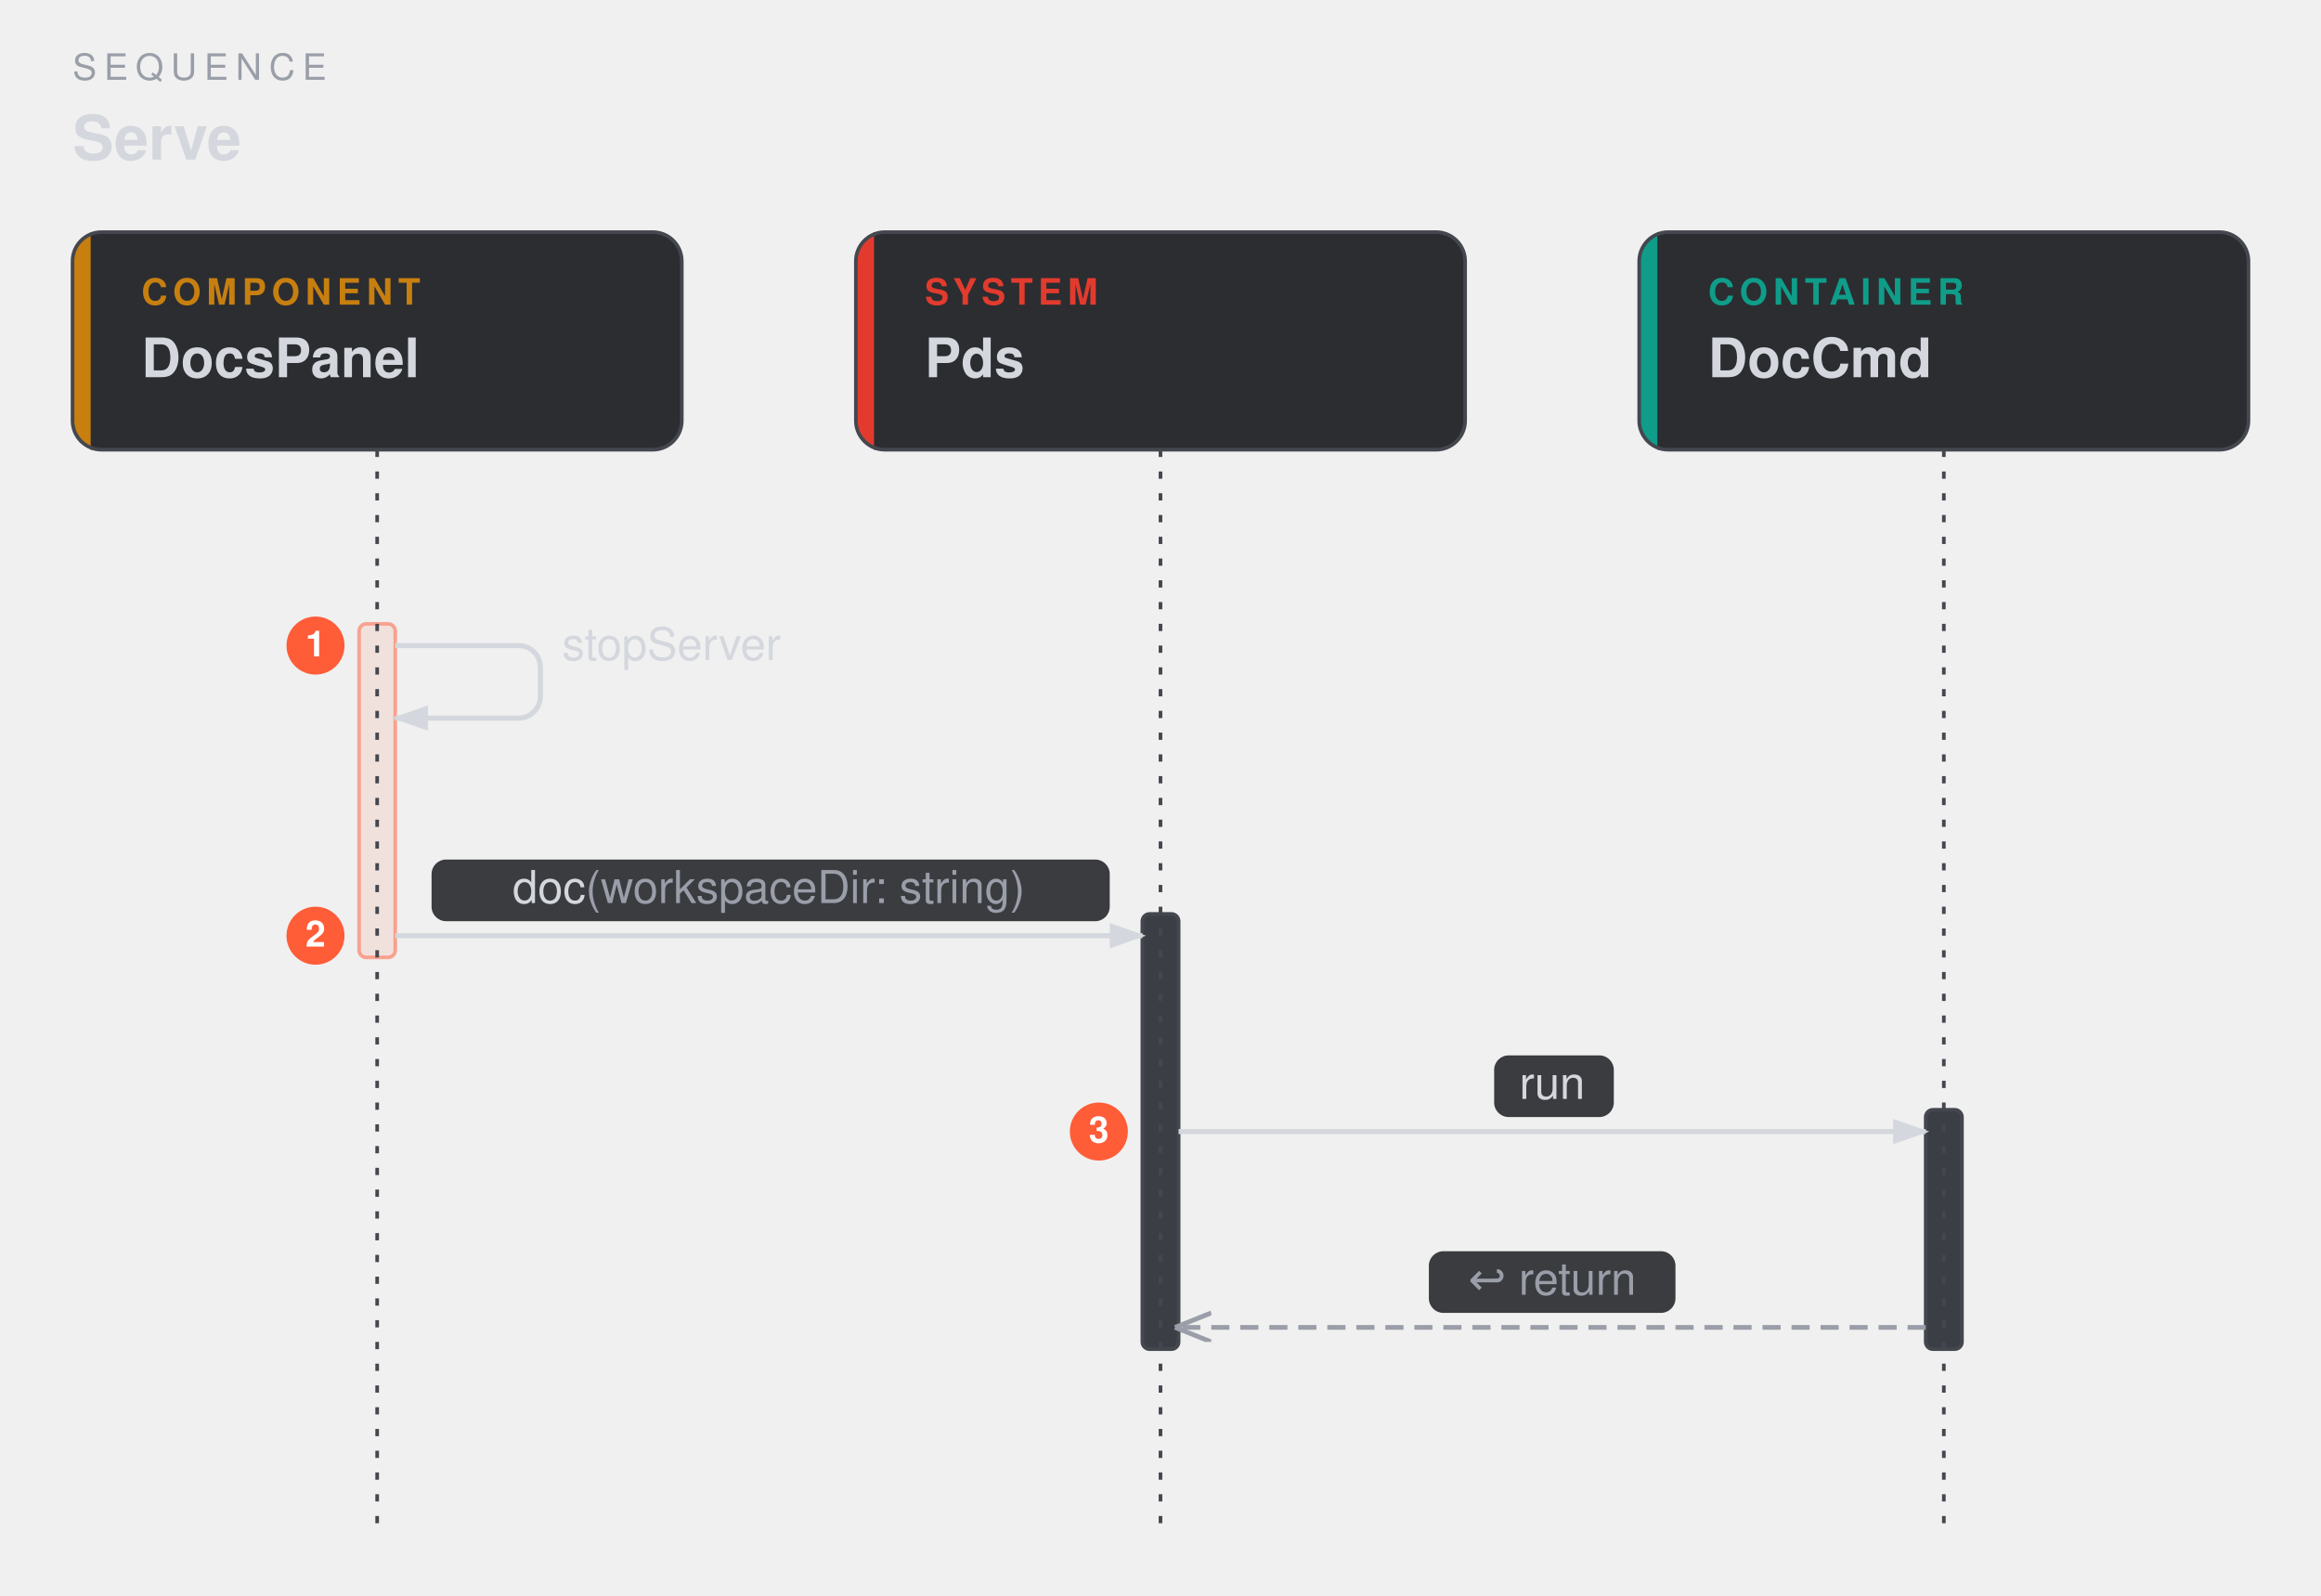
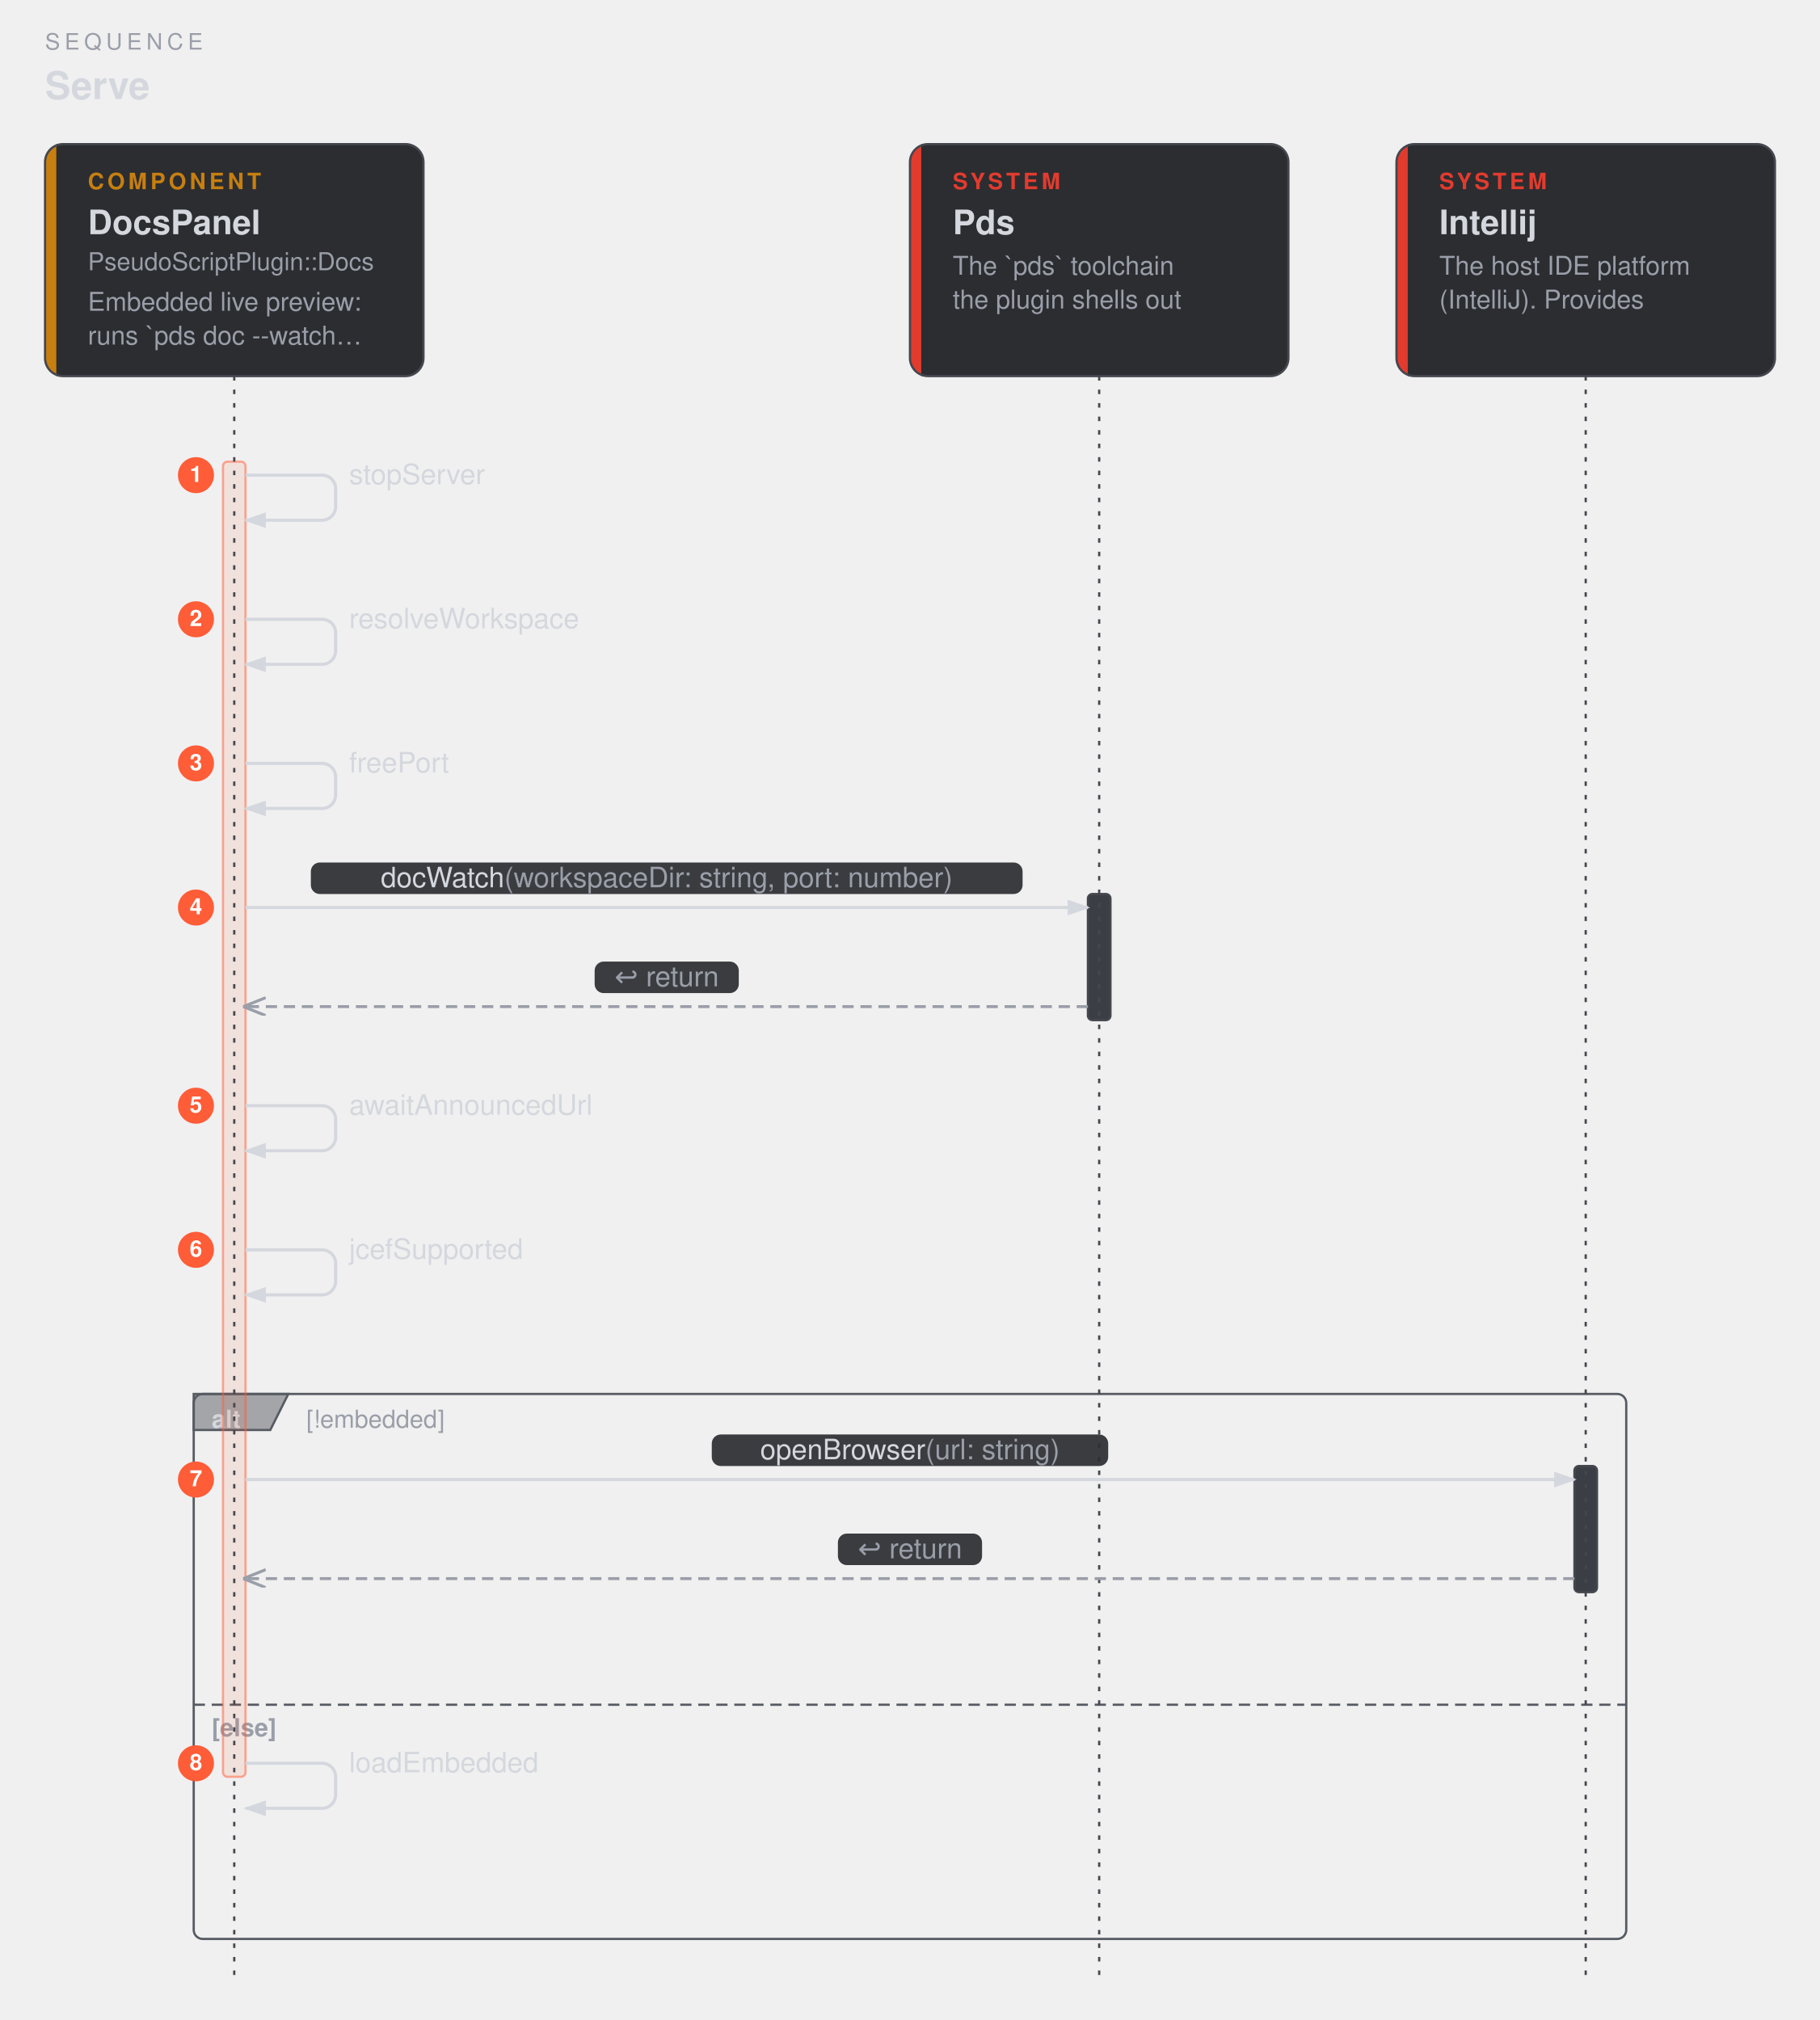
- <svg xmlns="http://www.w3.org/2000/svg" viewBox="0 0 640 440" width="640" height="440" font-family="sans-serif" font-size="13">
+ <svg xmlns="http://www.w3.org/2000/svg" viewBox="0 0 808 897" width="808" height="897" font-family="sans-serif" font-size="13">
  <defs>
    <marker id="arrow" markerWidth="10" markerHeight="10" refX="9" refY="3" orient="auto" markerUnits="strokeWidth">
      <path d="M0,0 L9,3 L0,6 z" fill="#b7bbc3" />
    </marker>
  </defs>
  <g font-family="Helvetica, Arial, sans-serif">
    <defs>
      <marker id="seqcall" markerWidth="11" markerHeight="11" refX="9" refY="3.5" orient="auto" markerUnits="userSpaceOnUse">
        <path d="M0,0 L10,3.5 L0,7 z" fill="#d4d7dd" />
      </marker>
      <marker id="seqret" markerWidth="12" markerHeight="12" refX="9" refY="4" orient="auto" markerUnits="userSpaceOnUse">
        <path d="M0,0 L10,4 M0,8 L10,4" fill="none" stroke="#9a9ea8" stroke-width="1.3" />
      </marker>
    </defs>
    <text x="20" y="22" font-size="10" letter-spacing="2" fill="#9a9ea8">SEQUENCE</text>
    <text x="20" y="44" font-size="17" font-weight="700" fill="#d4d7dd">Serve</text>
-     <rect x="99" y="172" width="10" height="92" rx="2" fill="#ff5c38" fill-opacity="0.10" stroke="#ff5c38" stroke-opacity="0.5" />
-     <rect x="315" y="252" width="10" height="120" rx="2" fill="#3b3e45" fill-opacity="1" stroke="#44474e" stroke-opacity="1" />
-     <rect x="531" y="306" width="10" height="66" rx="2" fill="#3b3e45" fill-opacity="1" stroke="#44474e" stroke-opacity="1" />
-     <rect x="20" y="64" width="168" height="60" rx="8" fill="#c77f10" filter="url(#cardlift)" />
-     <path d="M25,64 H180 A8,8 0 0 1 188,72 V116 A8,8 0 0 1 180,124 H25 Z" fill="#2b2d31" />
-     <rect x="20" y="64" width="168" height="60" rx="8" fill="none" stroke="#44474e" />
+     <rect x="86" y="619" width="636" height="242" rx="4" fill="#d4d7dd" fill-opacity="0.015" stroke="#565a62" />
+     <path d="M86,619 h42 l-8,16 h-34 z" fill="#565a62" fill-opacity="0.5" stroke="#565a62" />
+     <text x="94" y="634" font-size="11" font-weight="700" fill="#d4d7dd">alt</text>
+     <text x="136" y="634" font-size="11" fill="#9a9ea8">[!embedded]</text>
+     <line x1="86" y1="757" x2="722" y2="757" stroke="#565a62" stroke-dasharray="5 3" />
+     <text x="94" y="771" font-size="11" font-weight="700" fill="#9a9ea8">[else]</text>
+     <rect x="99" y="205" width="10" height="584" rx="2" fill="#ff5c38" fill-opacity="0.10" stroke="#ff5c38" stroke-opacity="0.5" />
+     <rect x="483" y="397" width="10" height="56" rx="2" fill="#3b3e45" fill-opacity="1" stroke="#44474e" stroke-opacity="1" />
+     <rect x="699" y="651" width="10" height="56" rx="2" fill="#3b3e45" fill-opacity="1" stroke="#44474e" stroke-opacity="1" />
+     <rect x="20" y="64" width="168" height="103" rx="8" fill="#c77f10" filter="url(#cardlift)" />
+     <path d="M25,64 H180 A8,8 0 0 1 188,72 V159 A8,8 0 0 1 180,167 H25 Z" fill="#2b2d31" />
+     <rect x="20" y="64" width="168" height="103" rx="8" fill="none" stroke="#44474e" />
    <text x="39" y="84" font-size="10" letter-spacing="1.5" font-weight="600" fill="#c77f10">COMPONENT</text>
    <text x="39" y="104" font-size="15" font-weight="700" fill="#d4d7dd">DocsPanel</text>
-     <line x1="104" y1="124" x2="104" y2="420" stroke="#44474e" stroke-dasharray="2 4" />
-     <rect x="236" y="64" width="168" height="60" rx="8" fill="#e23b2e" filter="url(#cardlift)" />
-     <path d="M241,64 H396 A8,8 0 0 1 404,72 V116 A8,8 0 0 1 396,124 H241 Z" fill="#2b2d31" />
-     <rect x="236" y="64" width="168" height="60" rx="8" fill="none" stroke="#44474e" />
-     <text x="255" y="84" font-size="10" letter-spacing="1.5" font-weight="600" fill="#e23b2e">SYSTEM</text>
-     <text x="255" y="104" font-size="15" font-weight="700" fill="#d4d7dd">Pds</text>
-     <line x1="320" y1="124" x2="320" y2="420" stroke="#44474e" stroke-dasharray="2 4" />
-     <rect x="452" y="64" width="168" height="60" rx="8" fill="#0f9d8a" filter="url(#cardlift)" />
-     <path d="M457,64 H612 A8,8 0 0 1 620,72 V116 A8,8 0 0 1 612,124 H457 Z" fill="#2b2d31" />
-     <rect x="452" y="64" width="168" height="60" rx="8" fill="none" stroke="#44474e" />
-     <text x="471" y="84" font-size="10" letter-spacing="1.5" font-weight="600" fill="#0f9d8a">CONTAINER</text>
-     <text x="471" y="104" font-size="15" font-weight="700" fill="#d4d7dd">DocCmd</text>
-     <line x1="536" y1="124" x2="536" y2="420" stroke="#44474e" stroke-dasharray="2 4" />
-     <path d="M109,178 h34 a6 6 0 0 1 6 6 v8 a6 6 0 0 1 -6 6 h-34" fill="none" stroke="#d4d7dd" stroke-width="1.4" marker-end="url(#seqcall)" />
-     <circle cx="87" cy="178" r="8" fill="#ff5c38" />
-     <text x="87" y="181" text-anchor="middle" font-size="10" font-weight="700" fill="#fff">1</text>
-     <text x="155" y="182" text-anchor="start" font-size="12.5" fill="#d4d7dd">stopServer</text>
-     <line x1="109" y1="258" x2="315" y2="258" stroke="#d4d7dd" stroke-width="1.4" marker-end="url(#seqcall)" />
-     <circle cx="87" cy="258" r="8" fill="#ff5c38" />
-     <text x="87" y="261" text-anchor="middle" font-size="10" font-weight="700" fill="#fff">2</text>
-     <rect x="119" y="237" width="187" height="17" rx="4" fill="#2b2d31" fill-opacity="0.92" />
-     <text x="212" y="249" text-anchor="middle" font-size="12.5" fill="#d4d7dd">doc<tspan fill="#9a9ea8">(workspaceDir: string)</tspan>
+     <text x="39" y="120" font-size="11" fill="#9a9ea8">PseudoScriptPlugin::Docs</text>
+     <text x="39" y="138" font-size="11.5" fill="#9a9ea8">Embedded live preview:</text>
+     <text x="39" y="153" font-size="11.5" fill="#9a9ea8">runs `pds doc --watch…</text>
+     <line x1="104" y1="167" x2="104" y2="877" stroke="#44474e" stroke-dasharray="2 4" />
+     <rect x="404" y="64" width="168" height="103" rx="8" fill="#e23b2e" filter="url(#cardlift)" />
+     <path d="M409,64 H564 A8,8 0 0 1 572,72 V159 A8,8 0 0 1 564,167 H409 Z" fill="#2b2d31" />
+     <rect x="404" y="64" width="168" height="103" rx="8" fill="none" stroke="#44474e" />
+     <text x="423" y="84" font-size="10" letter-spacing="1.5" font-weight="600" fill="#e23b2e">SYSTEM</text>
+     <text x="423" y="104" font-size="15" font-weight="700" fill="#d4d7dd">Pds</text>
+     <text x="423" y="122" font-size="11.5" fill="#9a9ea8">The `pds` toolchain</text>
+     <text x="423" y="137" font-size="11.5" fill="#9a9ea8">the plugin shells out</text>
+     <line x1="488" y1="167" x2="488" y2="877" stroke="#44474e" stroke-dasharray="2 4" />
+     <rect x="620" y="64" width="168" height="103" rx="8" fill="#e23b2e" filter="url(#cardlift)" />
+     <path d="M625,64 H780 A8,8 0 0 1 788,72 V159 A8,8 0 0 1 780,167 H625 Z" fill="#2b2d31" />
+     <rect x="620" y="64" width="168" height="103" rx="8" fill="none" stroke="#44474e" />
+     <text x="639" y="84" font-size="10" letter-spacing="1.5" font-weight="600" fill="#e23b2e">SYSTEM</text>
+     <text x="639" y="104" font-size="15" font-weight="700" fill="#d4d7dd">Intellij</text>
+     <text x="639" y="122" font-size="11.5" fill="#9a9ea8">The host IDE platform</text>
+     <text x="639" y="137" font-size="11.5" fill="#9a9ea8">(IntelliJ). Provides</text>
+     <line x1="704" y1="167" x2="704" y2="877" stroke="#44474e" stroke-dasharray="2 4" />
+     <path d="M109,211 h34 a6 6 0 0 1 6 6 v8 a6 6 0 0 1 -6 6 h-34" fill="none" stroke="#d4d7dd" stroke-width="1.4" marker-end="url(#seqcall)" />
+     <circle cx="87" cy="211" r="8" fill="#ff5c38" />
+     <text x="87" y="214" text-anchor="middle" font-size="10" font-weight="700" fill="#fff">1</text>
+     <text x="155" y="215" text-anchor="start" font-size="12.5" fill="#d4d7dd">stopServer</text>
+     <path d="M109,275 h34 a6 6 0 0 1 6 6 v8 a6 6 0 0 1 -6 6 h-34" fill="none" stroke="#d4d7dd" stroke-width="1.4" marker-end="url(#seqcall)" />
+     <circle cx="87" cy="275" r="8" fill="#ff5c38" />
+     <text x="87" y="278" text-anchor="middle" font-size="10" font-weight="700" fill="#fff">2</text>
+     <text x="155" y="279" text-anchor="start" font-size="12.5" fill="#d4d7dd">resolveWorkspace</text>
+     <path d="M109,339 h34 a6 6 0 0 1 6 6 v8 a6 6 0 0 1 -6 6 h-34" fill="none" stroke="#d4d7dd" stroke-width="1.4" marker-end="url(#seqcall)" />
+     <circle cx="87" cy="339" r="8" fill="#ff5c38" />
+     <text x="87" y="342" text-anchor="middle" font-size="10" font-weight="700" fill="#fff">3</text>
+     <text x="155" y="343" text-anchor="start" font-size="12.5" fill="#d4d7dd">freePort</text>
+     <line x1="109" y1="403" x2="483" y2="403" stroke="#d4d7dd" stroke-width="1.4" marker-end="url(#seqcall)" />
+     <circle cx="87" cy="403" r="8" fill="#ff5c38" />
+     <text x="87" y="406" text-anchor="middle" font-size="10" font-weight="700" fill="#fff">4</text>
+     <rect x="138" y="383" width="316" height="14" rx="4" fill="#2b2d31" fill-opacity="0.92" />
+     <text x="296" y="394" text-anchor="middle" font-size="12.5" fill="#d4d7dd">docWatch<tspan fill="#9a9ea8">(workspaceDir: string, port: number)</tspan>
    </text>
-     <line x1="325" y1="312" x2="531" y2="312" stroke="#d4d7dd" stroke-width="1.4" marker-end="url(#seqcall)" />
-     <circle cx="303" cy="312" r="8" fill="#ff5c38" />
-     <text x="303" y="315" text-anchor="middle" font-size="10" font-weight="700" fill="#fff">3</text>
-     <rect x="412" y="291" width="33" height="17" rx="4" fill="#2b2d31" fill-opacity="0.92" />
-     <text x="428" y="303" text-anchor="middle" font-size="12.5" fill="#d4d7dd">run</text>
-     <line x1="531" y1="366" x2="325" y2="366" stroke="#9a9ea8" stroke-width="1.3" stroke-dasharray="5 3" marker-end="url(#seqret)" />
-     <rect x="394" y="345" width="68" height="17" rx="4" fill="#2b2d31" fill-opacity="0.92" />
-     <text x="428" y="357" text-anchor="middle" font-size="12.5" fill="#9a9ea8">↩ return</text>
+     <line x1="483" y1="447" x2="109" y2="447" stroke="#9a9ea8" stroke-width="1.3" stroke-dasharray="5 3" marker-end="url(#seqret)" />
+     <rect x="264" y="427" width="64" height="14" rx="4" fill="#2b2d31" fill-opacity="0.92" />
+     <text x="296" y="438" text-anchor="middle" font-size="12.5" fill="#9a9ea8">↩ return</text>
+     <path d="M109,491 h34 a6 6 0 0 1 6 6 v8 a6 6 0 0 1 -6 6 h-34" fill="none" stroke="#d4d7dd" stroke-width="1.4" marker-end="url(#seqcall)" />
+     <circle cx="87" cy="491" r="8" fill="#ff5c38" />
+     <text x="87" y="494" text-anchor="middle" font-size="10" font-weight="700" fill="#fff">5</text>
+     <text x="155" y="495" text-anchor="start" font-size="12.5" fill="#d4d7dd">awaitAnnouncedUrl</text>
+     <path d="M109,555 h34 a6 6 0 0 1 6 6 v8 a6 6 0 0 1 -6 6 h-34" fill="none" stroke="#d4d7dd" stroke-width="1.4" marker-end="url(#seqcall)" />
+     <circle cx="87" cy="555" r="8" fill="#ff5c38" />
+     <text x="87" y="558" text-anchor="middle" font-size="10" font-weight="700" fill="#fff">6</text>
+     <text x="155" y="559" text-anchor="start" font-size="12.5" fill="#d4d7dd">jcefSupported</text>
+     <line x1="109" y1="657" x2="699" y2="657" stroke="#d4d7dd" stroke-width="1.4" marker-end="url(#seqcall)" />
+     <circle cx="87" cy="657" r="8" fill="#ff5c38" />
+     <text x="87" y="660" text-anchor="middle" font-size="10" font-weight="700" fill="#fff">7</text>
+     <rect x="316" y="637" width="176" height="14" rx="4" fill="#2b2d31" fill-opacity="0.92" />
+     <text x="404" y="648" text-anchor="middle" font-size="12.5" fill="#d4d7dd">openBrowser<tspan fill="#9a9ea8">(url: string)</tspan>
+     </text>
+     <line x1="699" y1="701" x2="109" y2="701" stroke="#9a9ea8" stroke-width="1.3" stroke-dasharray="5 3" marker-end="url(#seqret)" />
+     <rect x="372" y="681" width="64" height="14" rx="4" fill="#2b2d31" fill-opacity="0.92" />
+     <text x="404" y="692" text-anchor="middle" font-size="12.5" fill="#9a9ea8">↩ return</text>
+     <path d="M109,783 h34 a6 6 0 0 1 6 6 v8 a6 6 0 0 1 -6 6 h-34" fill="none" stroke="#d4d7dd" stroke-width="1.4" marker-end="url(#seqcall)" />
+     <circle cx="87" cy="783" r="8" fill="#ff5c38" />
+     <text x="87" y="786" text-anchor="middle" font-size="10" font-weight="700" fill="#fff">8</text>
+     <text x="155" y="787" text-anchor="start" font-size="12.5" fill="#d4d7dd">loadEmbedded</text>
  </g>
</svg>
